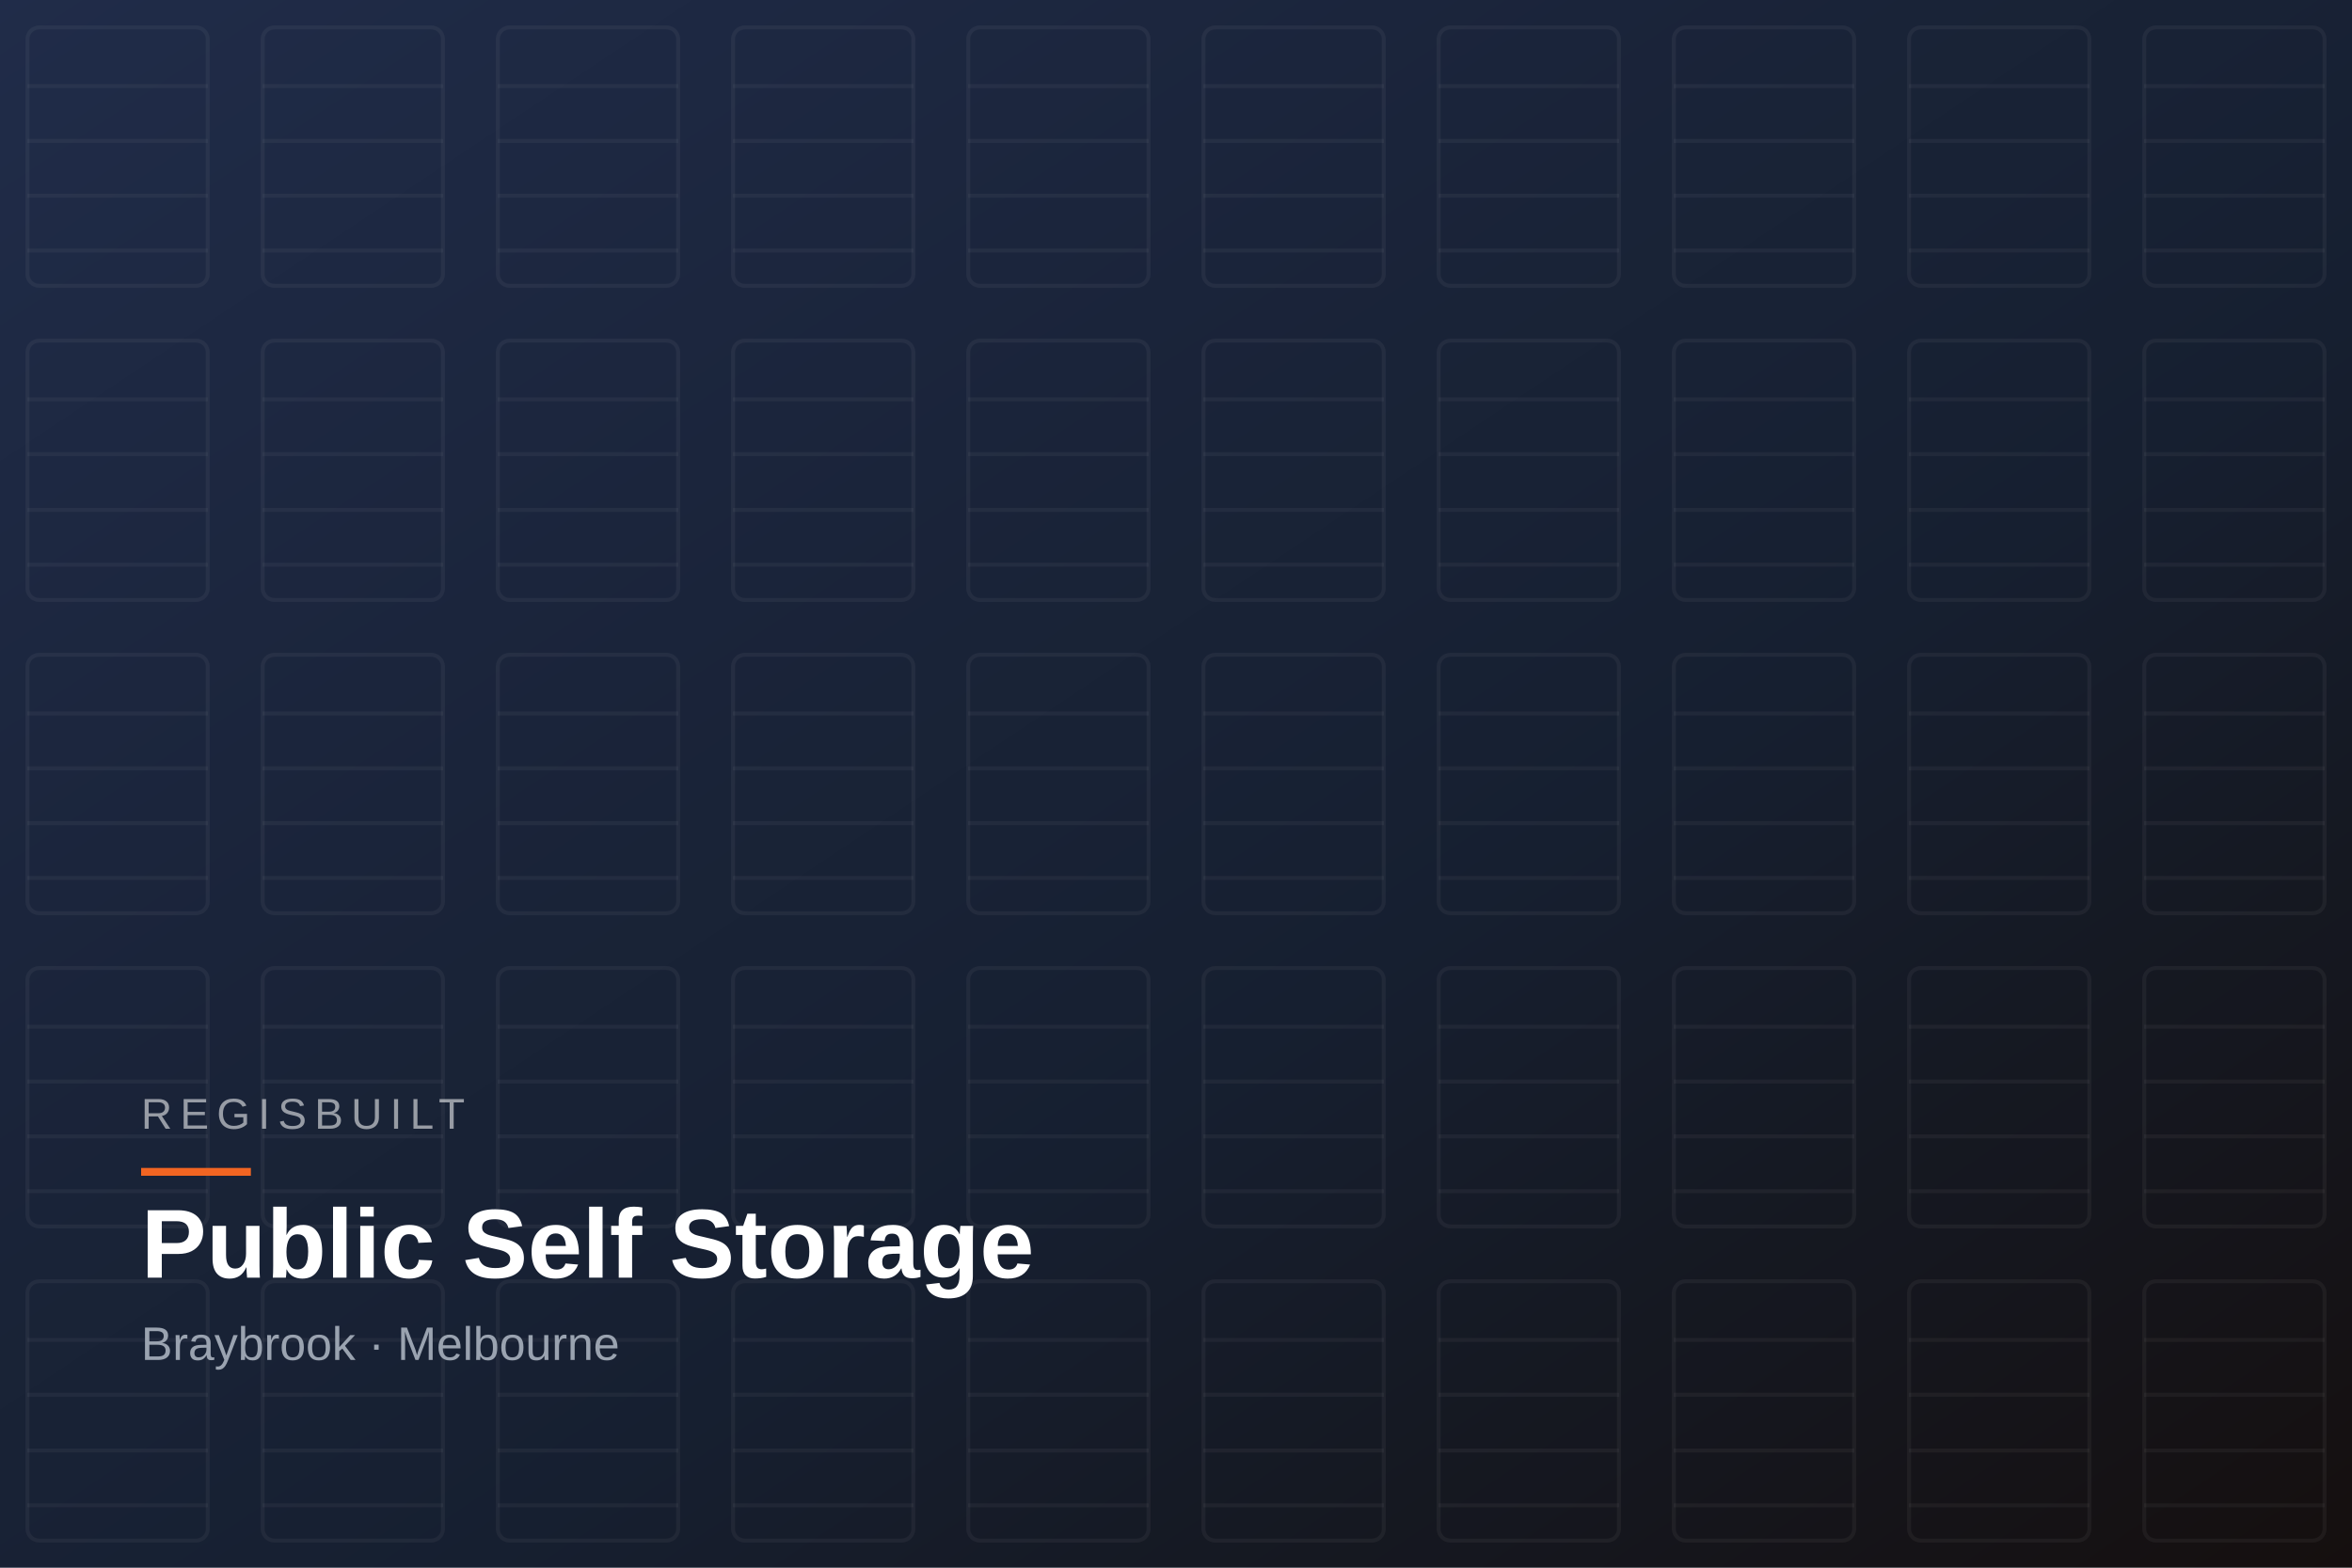
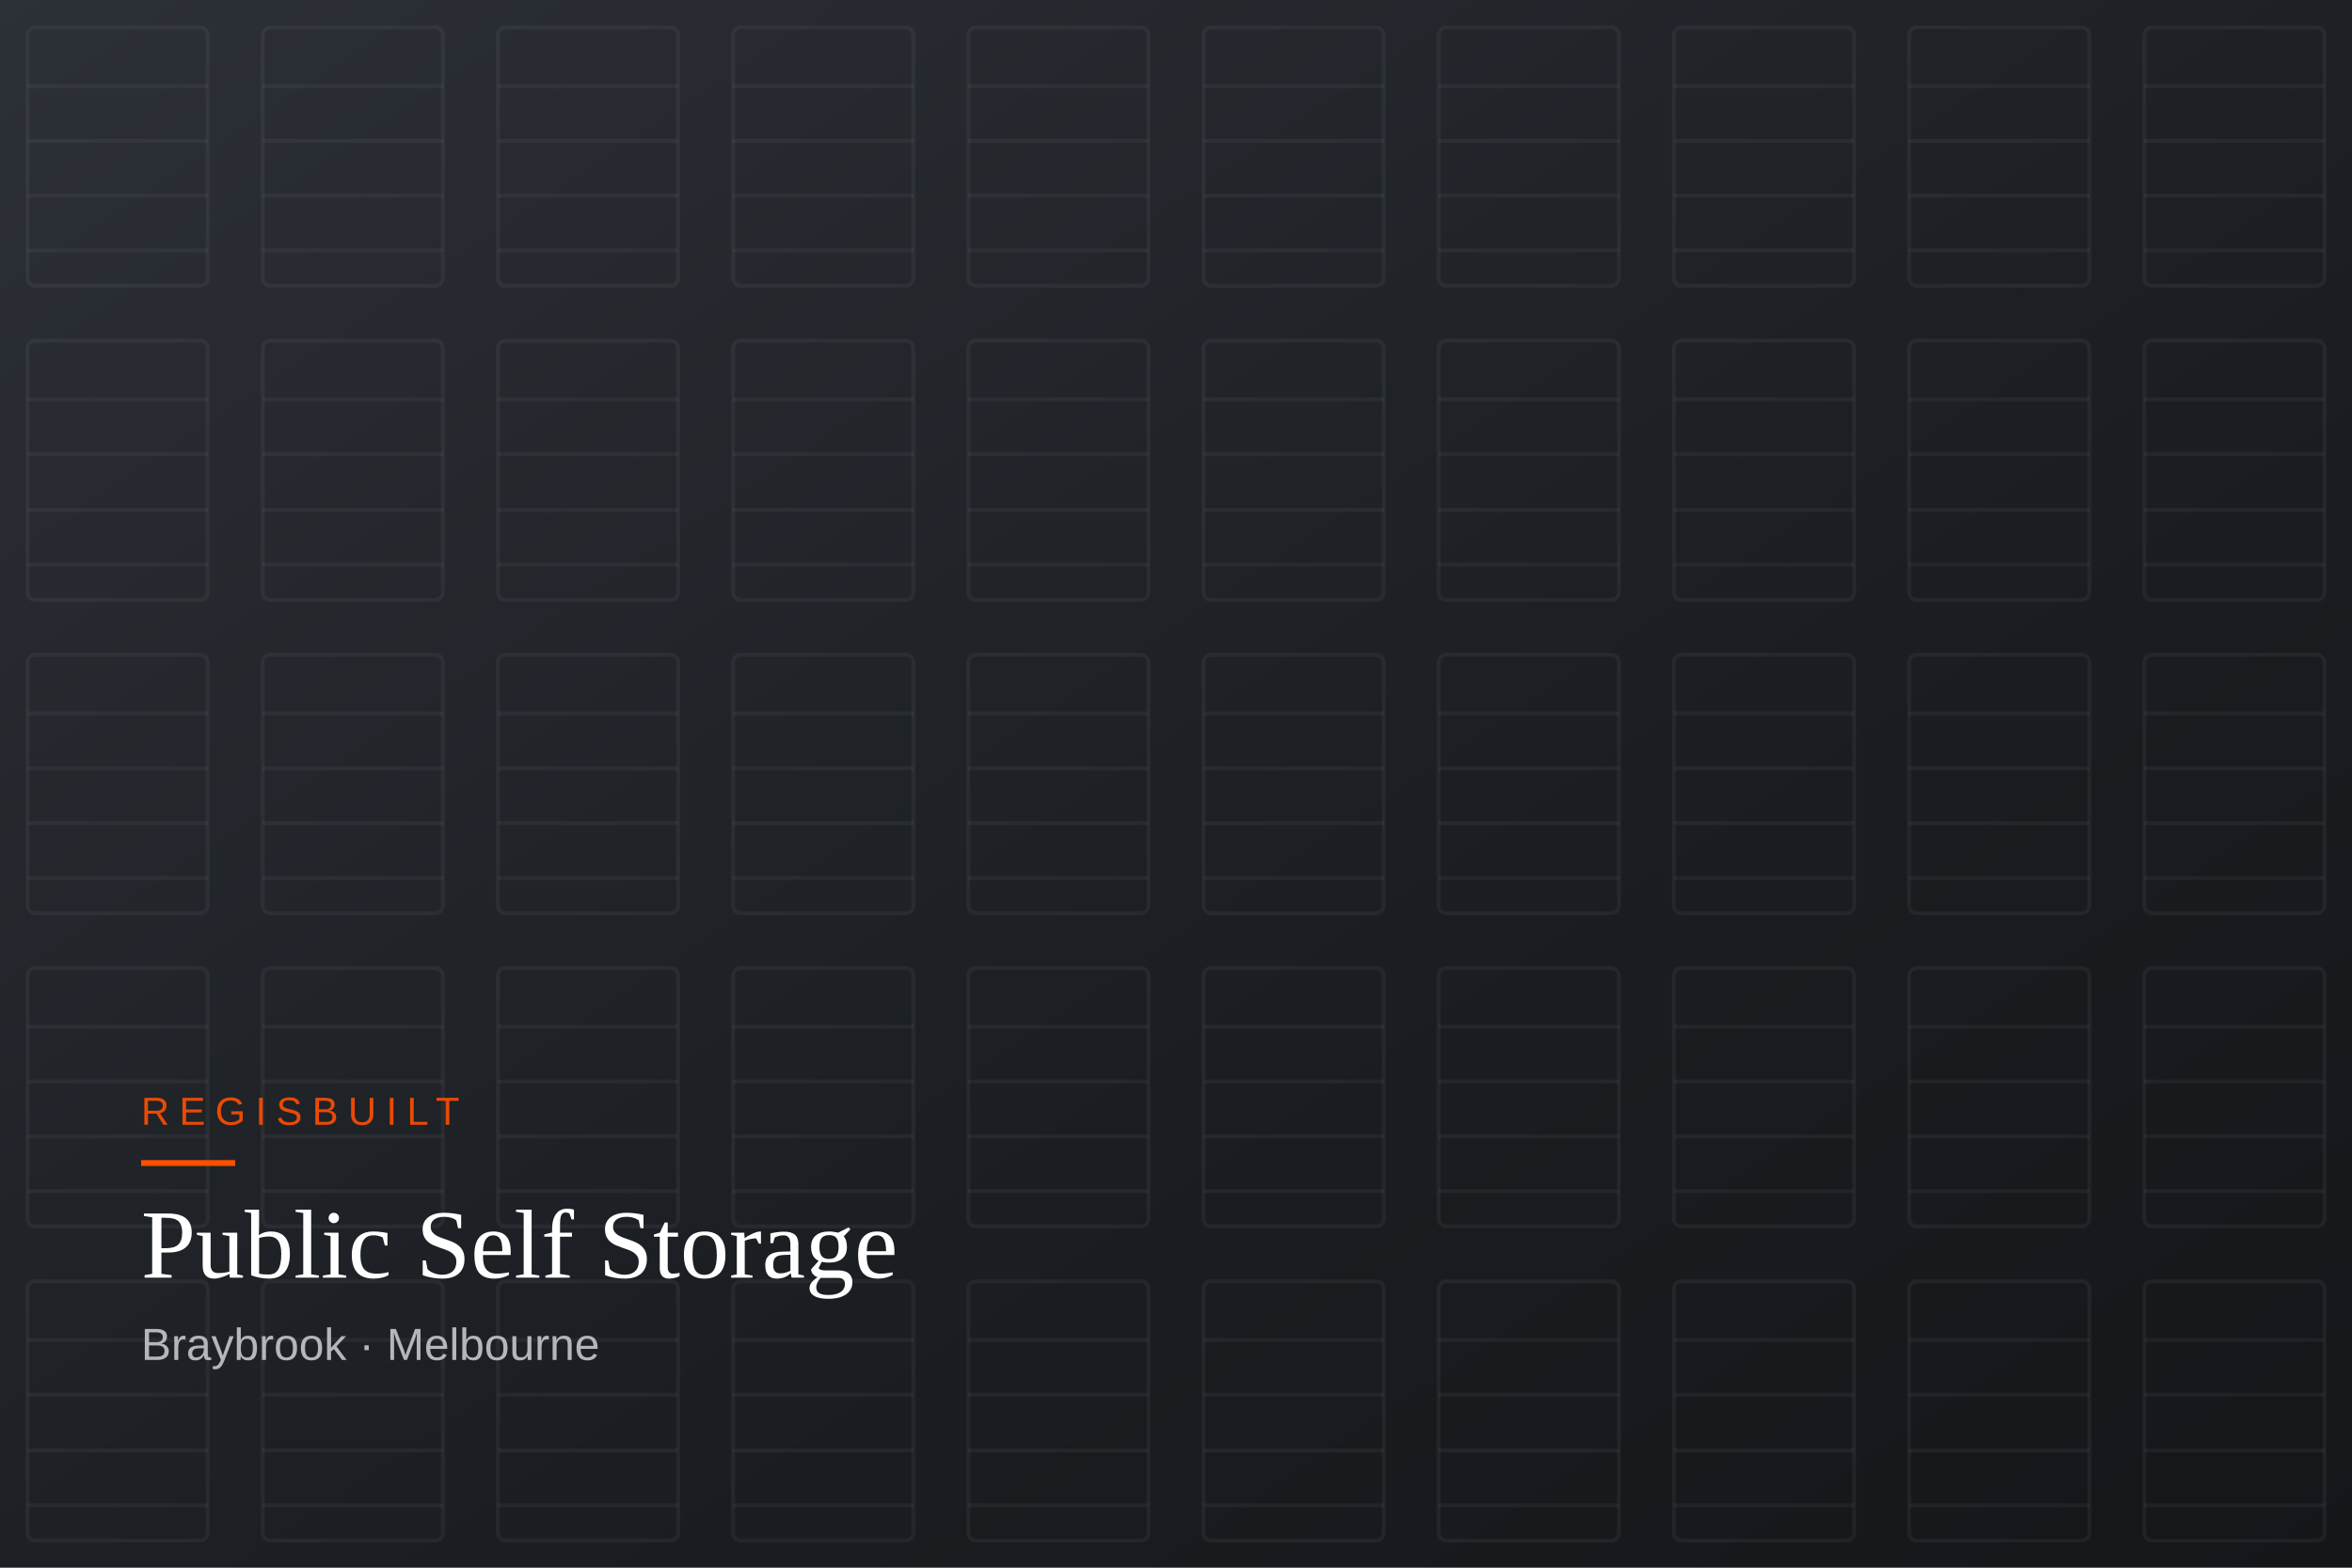
<svg xmlns="http://www.w3.org/2000/svg" viewBox="0 0 1200 800" preserveAspectRatio="xMidYMid slice">
  <defs>
    <linearGradient id="g" x1="0" y1="0" x2="1" y2="1">
-       <stop offset="0" stop-color="#16294a" />
-       <stop offset="0.6" stop-color="#0c1b30" />
-       <stop offset="1" stop-color="#0a0b0d" />
+       <stop offset="0" stop-color="#2C3037" />
+       <stop offset="0.6" stop-color="#1A1D21" />
+       <stop offset="1" stop-color="#14161A" />
    </linearGradient>
    <pattern id="doors" width="120" height="160" patternUnits="userSpaceOnUse">
-       <rect x="14" y="14" width="92" height="132" rx="6" fill="none" stroke="#ffffff" stroke-opacity="0.05" stroke-width="2" />
+       <rect x="14" y="14" width="92" height="132" rx="4" fill="none" stroke="#ffffff" stroke-opacity="0.05" stroke-width="2" />
      <g stroke="#ffffff" stroke-opacity="0.045" stroke-width="2">
        <line x1="14" y1="44" x2="106" y2="44" />
        <line x1="14" y1="72" x2="106" y2="72" />
        <line x1="14" y1="100" x2="106" y2="100" />
        <line x1="14" y1="128" x2="106" y2="128" />
      </g>
    </pattern>
  </defs>
  <rect width="1200" height="800" fill="url(#g)" />
  <rect width="1200" height="800" fill="url(#doors)" />
-   <rect width="1200" height="800" fill="#F26522" opacity="0.05" />
  <g transform="translate(72,556)">
-     <rect x="0" y="40" width="56" height="4" fill="#F26522" />
-     <text x="0" y="20" fill="#ffffff" font-family="'Space Grotesk',Arial,sans-serif" font-size="22" letter-spacing="4" opacity="0.55">REGISBUILT</text>
-     <text x="0" y="96" fill="#ffffff" font-family="'Space Grotesk',Arial,sans-serif" font-weight="700" font-size="50">Public Self Storage</text>
-     <text x="0" y="138" fill="#9AA3B0" font-family="Arial,sans-serif" font-size="24">Braybrook · Melbourne</text>
+     <rect x="0" y="36" width="48" height="3" fill="#FF4F00" />
+     <text x="0" y="18" fill="#FF4F00" font-family="Arial,sans-serif" font-size="20" letter-spacing="5" opacity="0.9">REGISBUILT</text>
+     <text x="0" y="96" fill="#ffffff" font-family="Georgia,'Times New Roman',serif" font-size="50">Public Self Storage</text>
+     <text x="0" y="138" fill="#B4B6BA" font-family="Arial,sans-serif" font-size="23">Braybrook · Melbourne</text>
  </g>
</svg>
